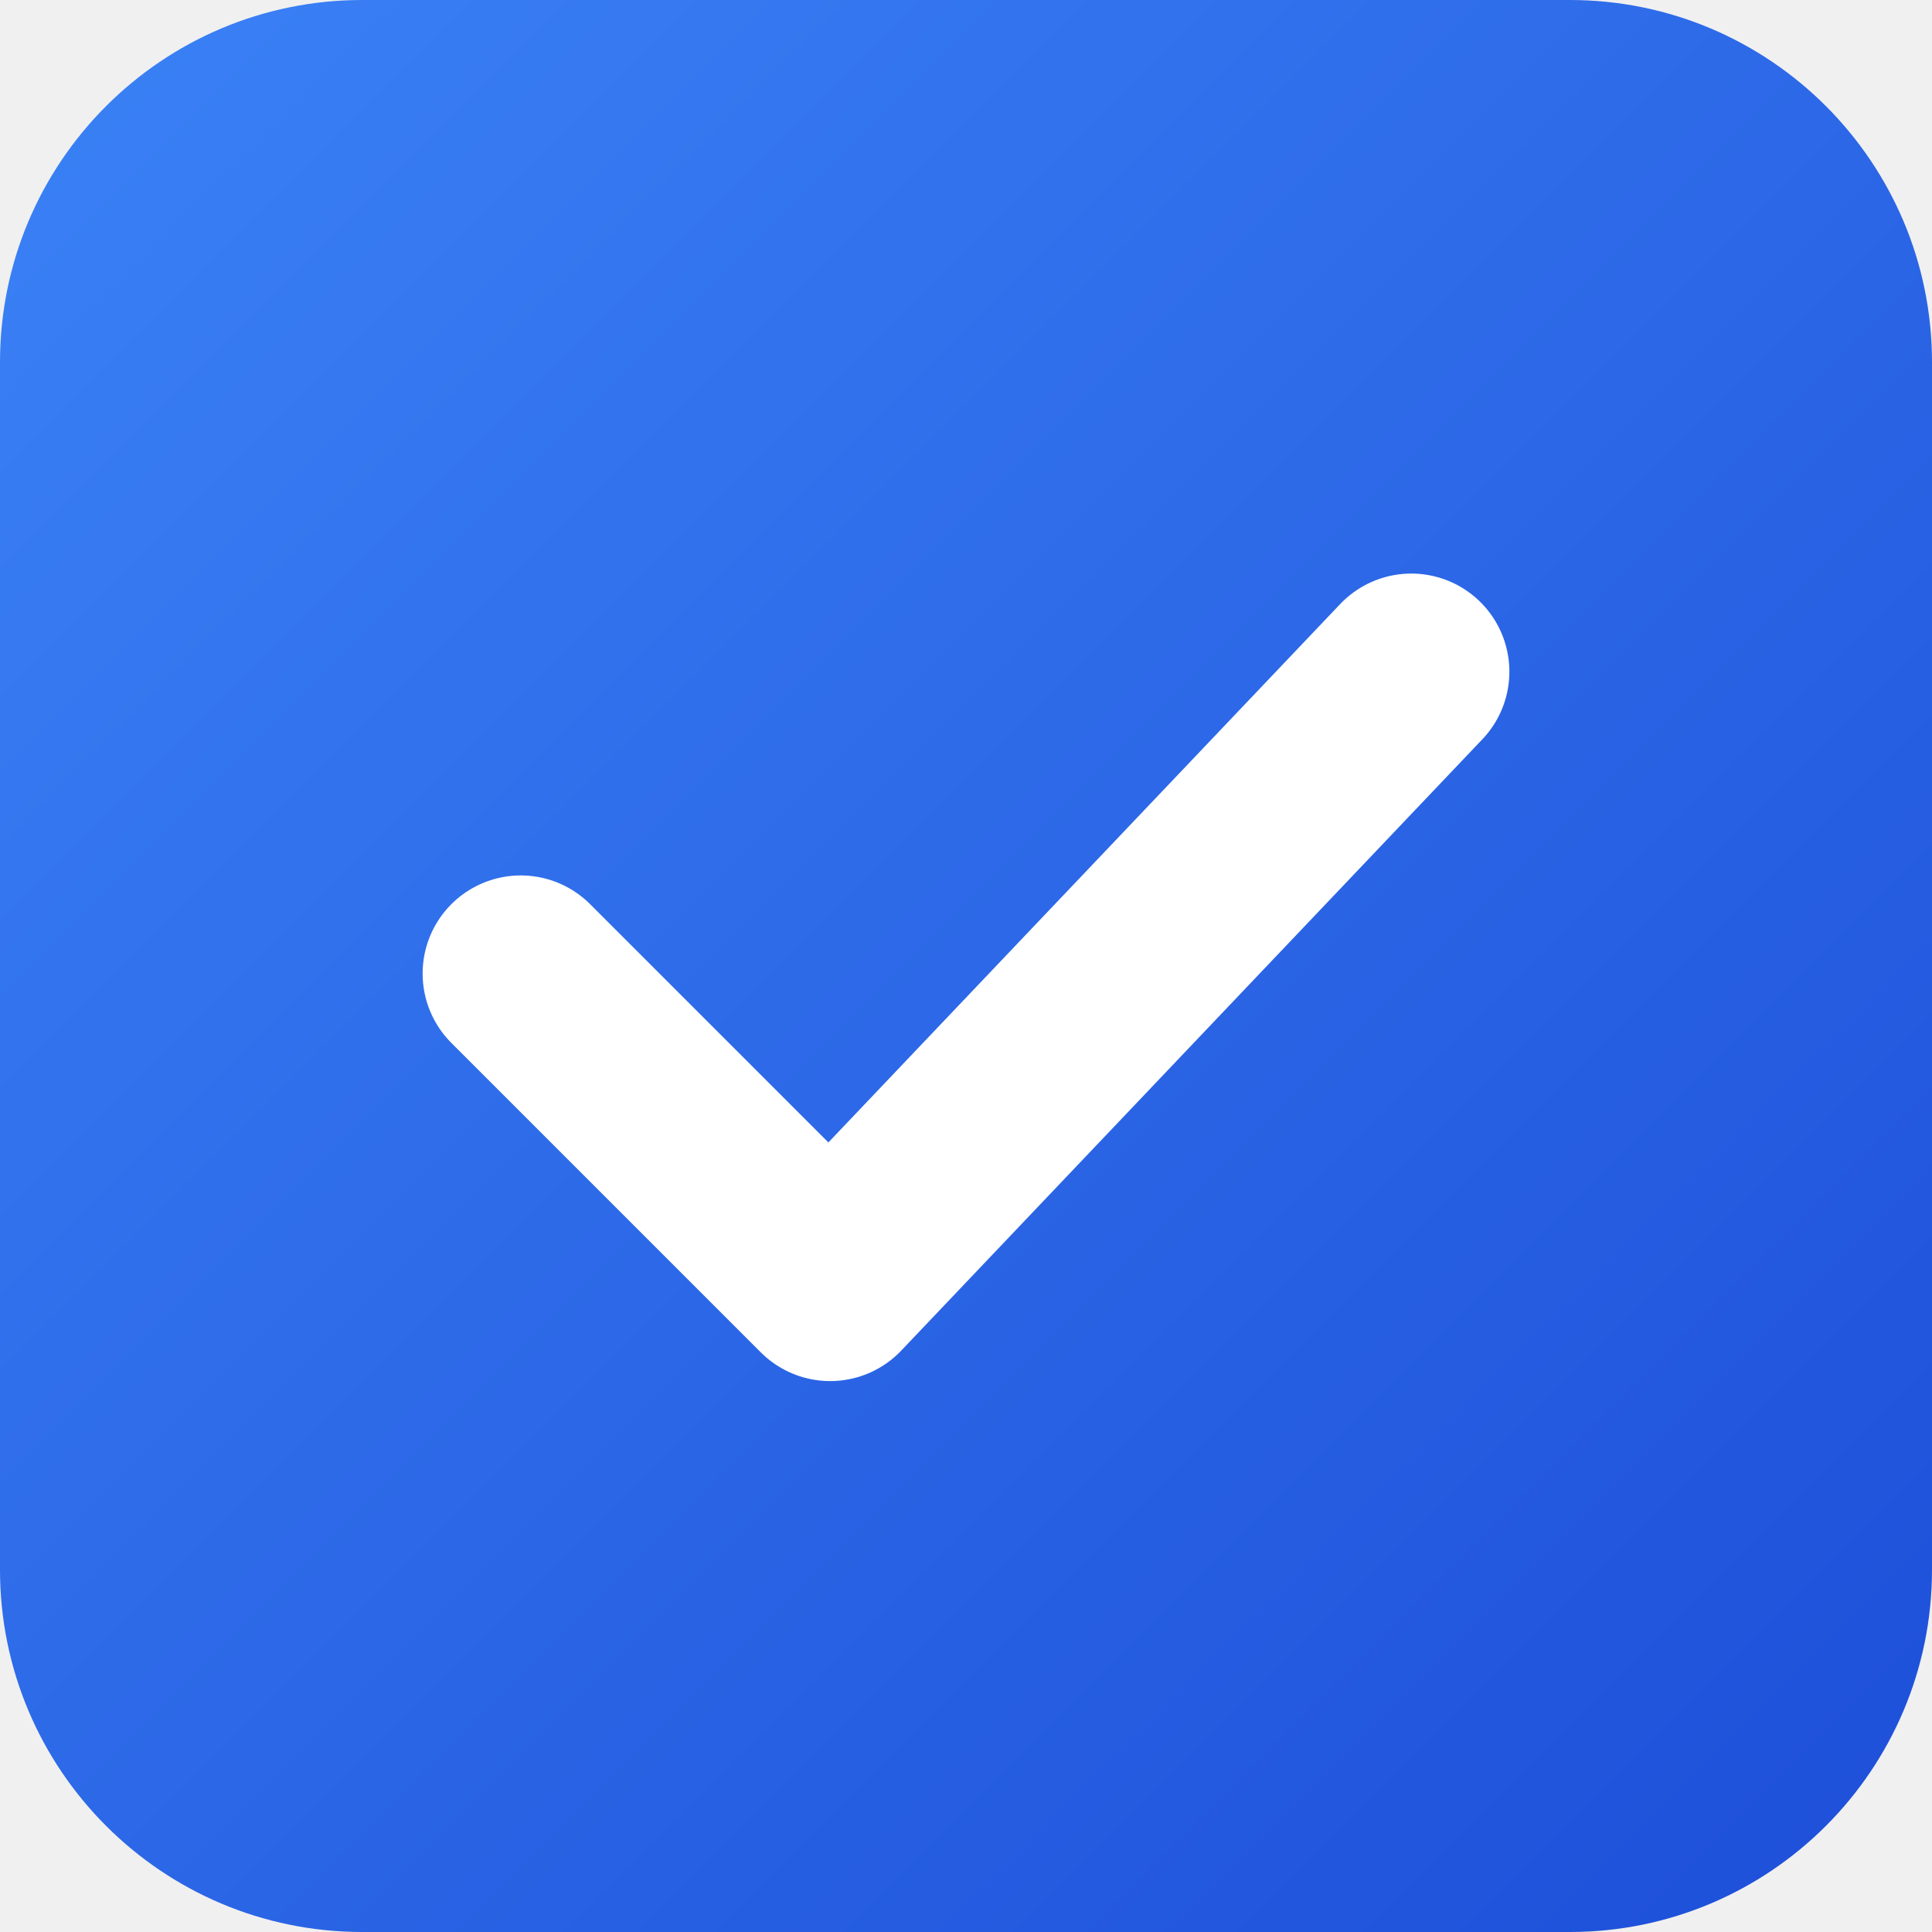
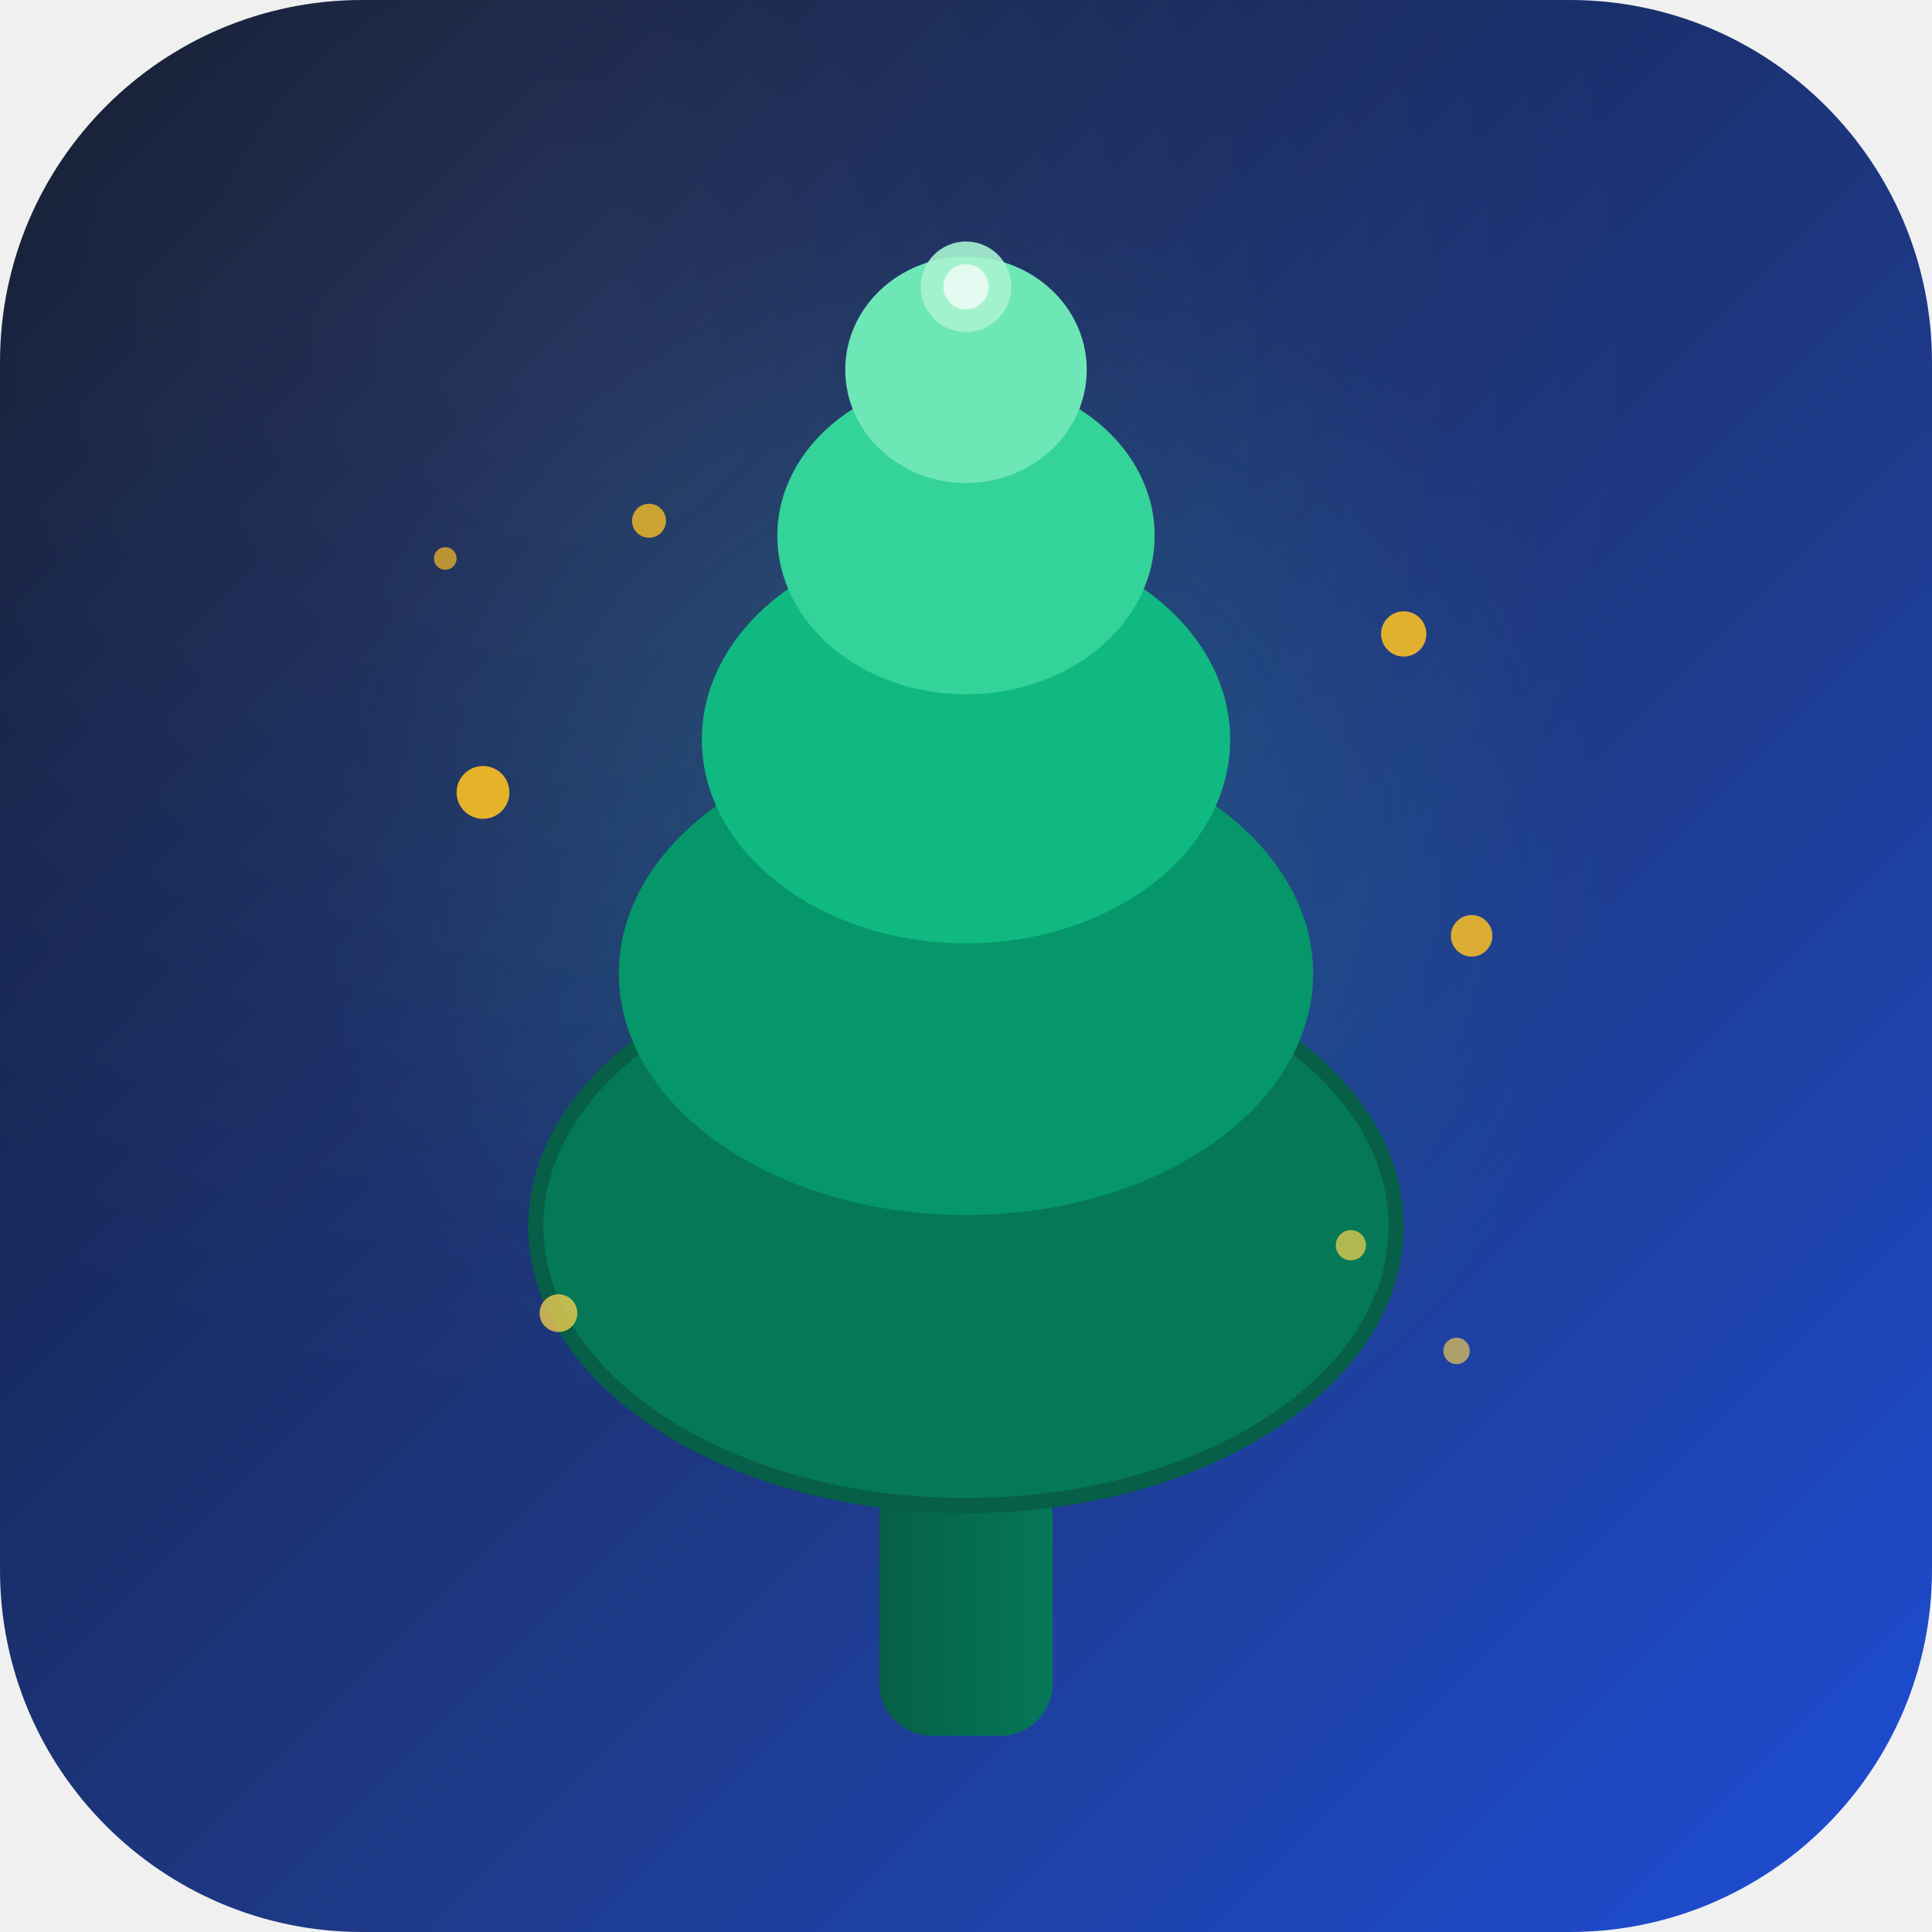
<svg xmlns="http://www.w3.org/2000/svg" viewBox="0 0 512 512" width="512" height="512">
  <defs>
-     <linearGradient id="grad" x1="0%" y1="0%" x2="100%" y2="100%">
-       <stop offset="0%" stop-color="#3b82f6" />
+     <linearGradient id="bg" x1="0%" y1="0%" x2="100%" y2="100%">
+       <stop offset="0%" stop-color="#0f172a" />
+       <stop offset="60%" stop-color="#1e3a8a" />
      <stop offset="100%" stop-color="#1d4ed8" />
    </linearGradient>
+     <linearGradient id="trunk" x1="0%" y1="0%" x2="100%" y2="0%">
+       <stop offset="0%" stop-color="#065f46" />
+       <stop offset="100%" stop-color="#047857" />
+     </linearGradient>
+     <radialGradient id="glow" cx="50%" cy="45%" r="45%">
+       <stop offset="0%" stop-color="#34d399" stop-opacity="0.18" />
+       <stop offset="100%" stop-color="#34d399" stop-opacity="0" />
+     </radialGradient>
+     <radialGradient id="shine" cx="30%" cy="18%" r="55%">
+       <stop offset="0%" stop-color="#ffffff" stop-opacity="0.07" />
+       <stop offset="100%" stop-color="#ffffff" stop-opacity="0" />
+     </radialGradient>
  </defs>
-   <rect width="512" height="512" rx="96" ry="96" fill="url(#grad)" />
-   <polyline points="138,258 220,340 374,178" fill="none" stroke="white" stroke-width="52" stroke-linecap="round" stroke-linejoin="round" />
+   <rect width="512" height="512" rx="96" ry="96" fill="url(#bg)" />
+   <rect width="512" height="512" rx="96" ry="96" fill="url(#shine)" />
+   <ellipse cx="256" cy="248" rx="190" ry="190" fill="url(#glow)" />
+   <rect x="233" y="388" width="46" height="72" rx="14" fill="url(#trunk)" />
+   <ellipse cx="256" cy="325" rx="116" ry="76" fill="#065f46" />
+   <ellipse cx="256" cy="325" rx="112" ry="72" fill="#047857" />
+   <ellipse cx="256" cy="258" rx="92" ry="64" fill="#059669" />
+   <ellipse cx="256" cy="196" rx="70" ry="54" fill="#10b981" />
+   <ellipse cx="256" cy="142" rx="50" ry="42" fill="#34d399" />
+   <ellipse cx="256" cy="98" rx="32" ry="30" fill="#6ee7b7" />
+   <circle cx="256" cy="76" r="12" fill="#a7f3d0" opacity="0.9" />
+   <circle cx="256" cy="76" r="6" fill="white" opacity="0.7" />
+   <circle cx="128" cy="210" r="7" fill="#fbbf24" opacity="0.90" />
+   <circle cx="390" cy="248" r="5.5" fill="#fbbf24" opacity="0.85" />
+   <circle cx="148" cy="348" r="5" fill="#fcd34d" opacity="0.75" />
+   <circle cx="372" cy="168" r="6" fill="#fbbf24" opacity="0.88" />
+   <circle cx="358" cy="330" r="4" fill="#fcd34d" opacity="0.70" />
+   <circle cx="172" cy="138" r="4.5" fill="#fbbf24" opacity="0.78" />
+   <circle cx="386" cy="358" r="3.5" fill="#fcd34d" opacity="0.65" />
+   <circle cx="118" cy="148" r="3" fill="#fbbf24" opacity="0.70" />
</svg>
